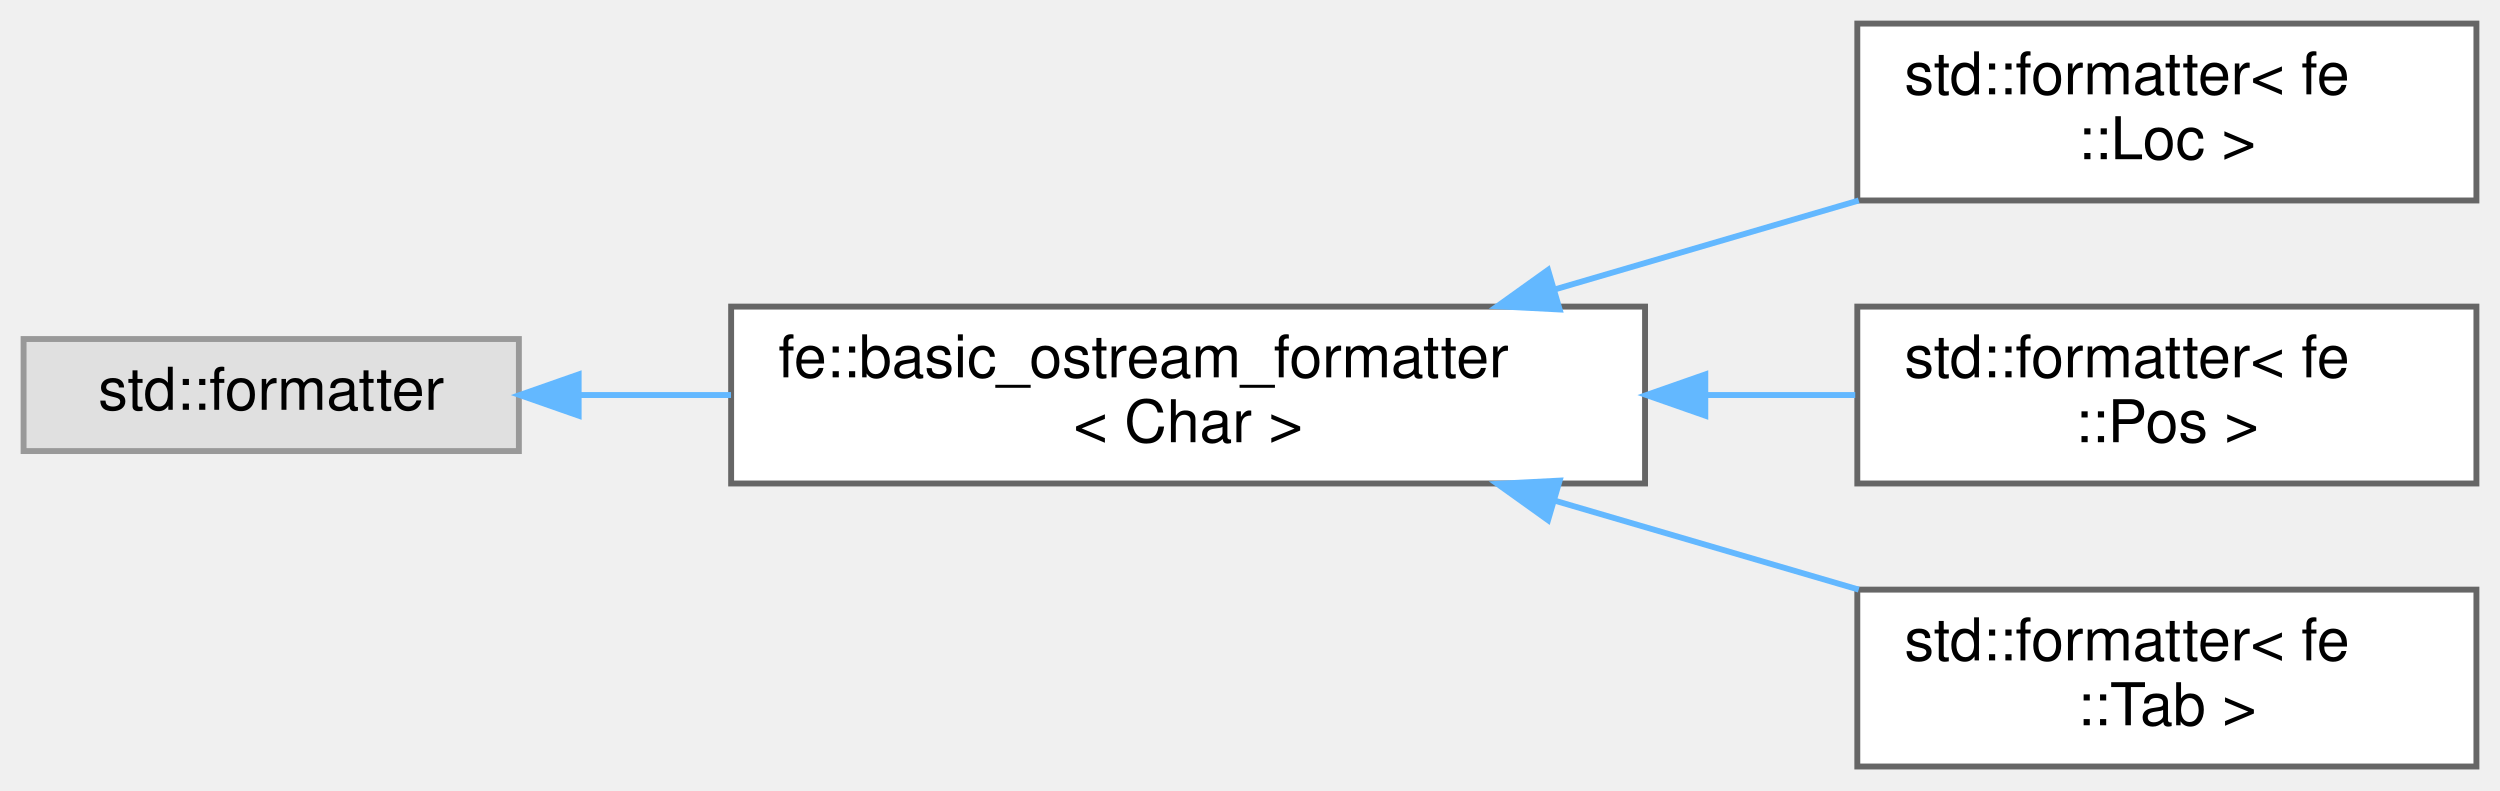
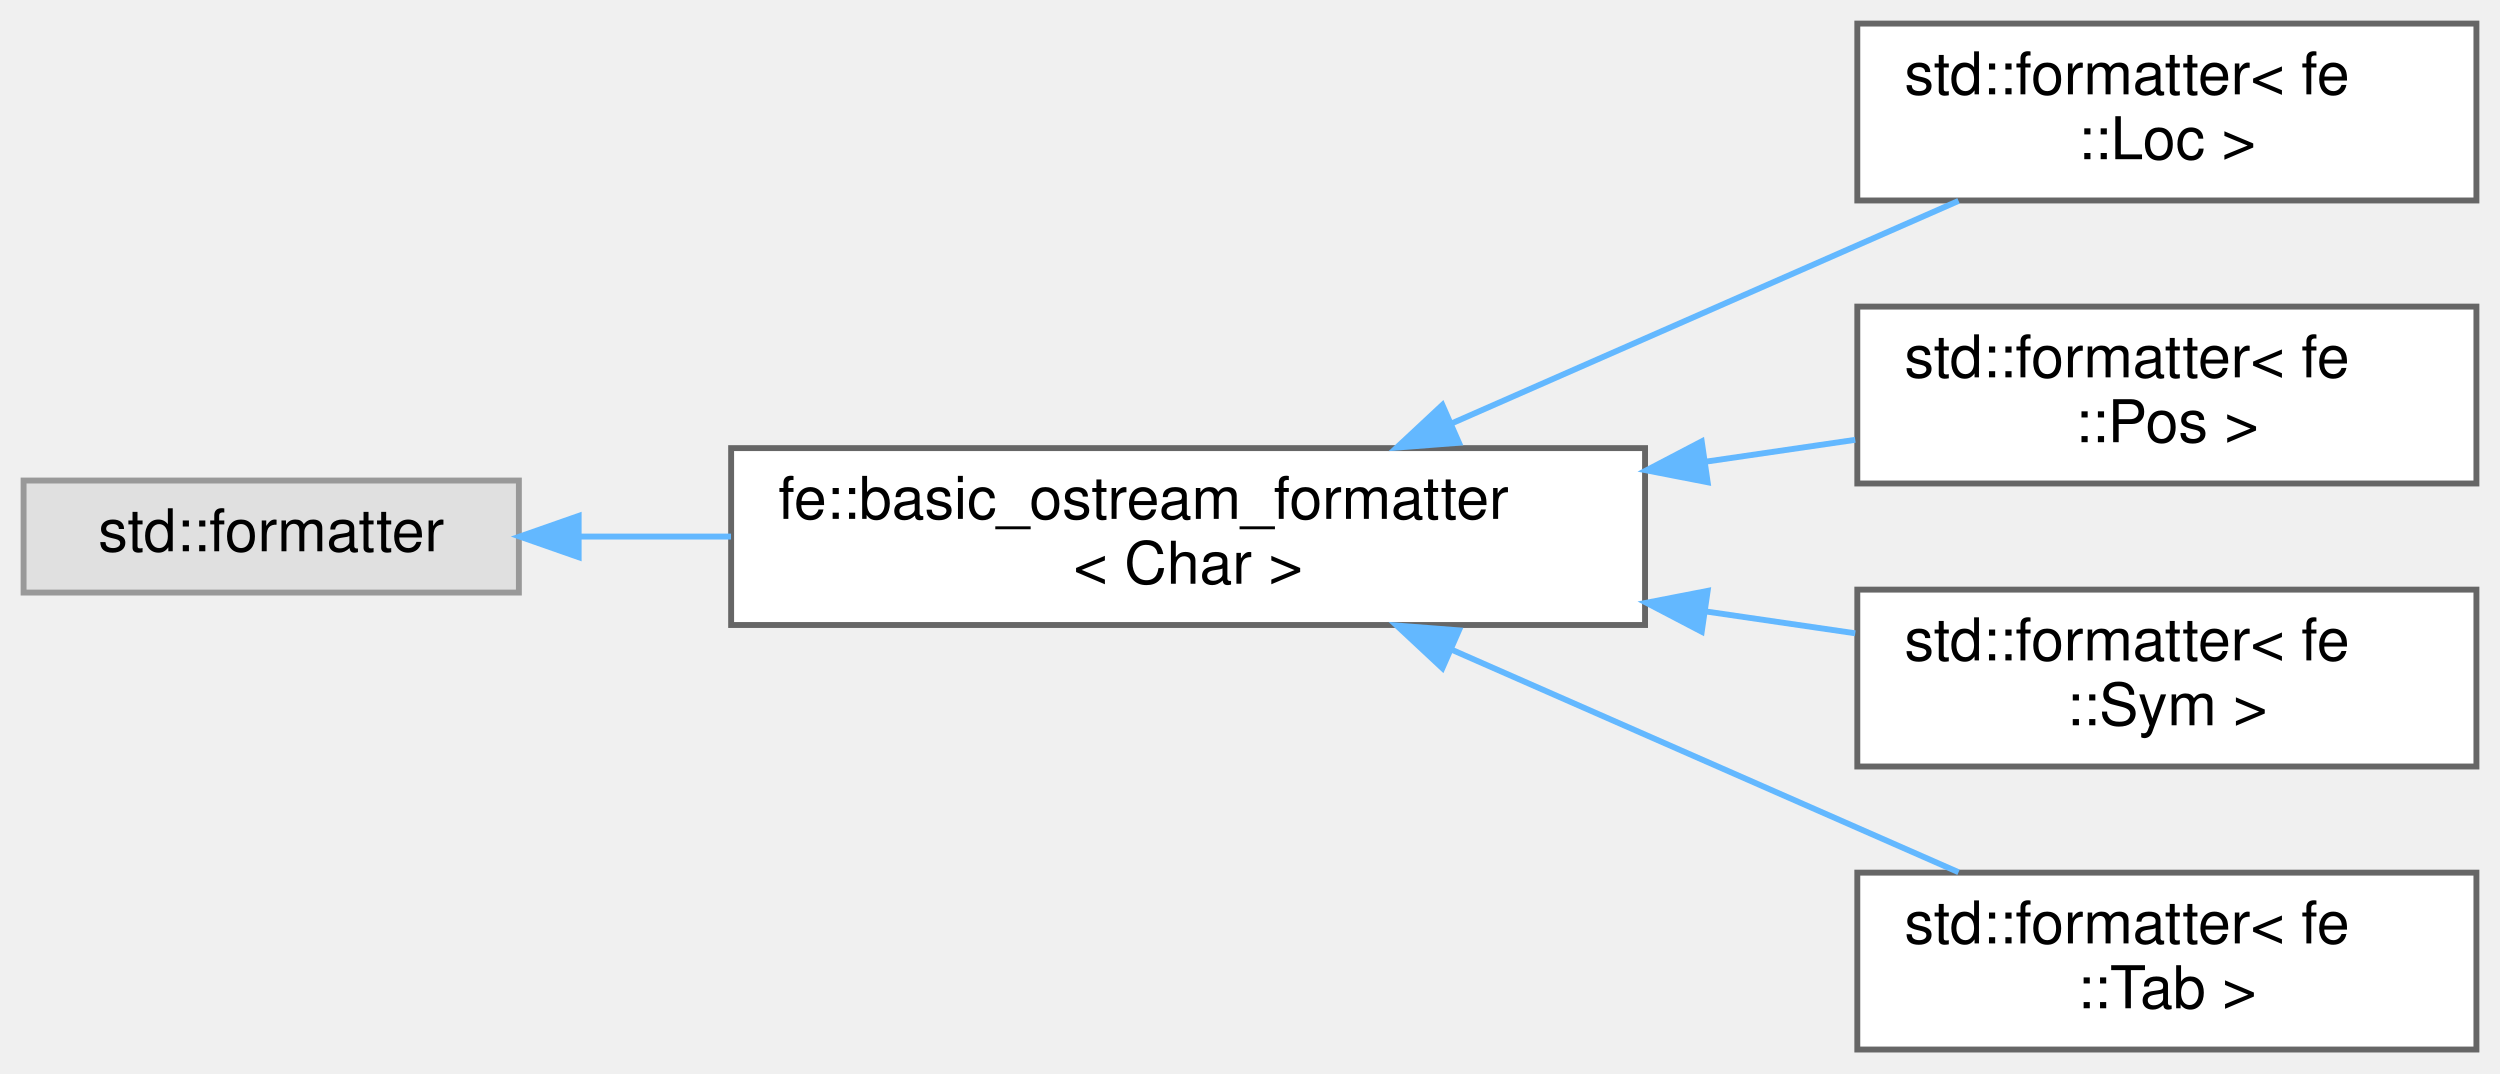
- <svg xmlns="http://www.w3.org/2000/svg" xmlns:xlink="http://www.w3.org/1999/xlink" width="424pt" height="134pt" viewBox="0.00 0.00 424.00 134.00">
-   <g id="graph0" class="graph" transform="scale(1 1) rotate(0) translate(4 130)">
+ <svg xmlns="http://www.w3.org/2000/svg" xmlns:xlink="http://www.w3.org/1999/xlink" width="424pt" height="182pt" viewBox="0.00 0.00 424.00 182.00">
+   <g id="graph0" class="graph" transform="scale(1 1) rotate(0) translate(4 178)">
    <g id="Node000000" class="node">
      <g id="a_Node000000">
        <a xlink:title=" ">
-           <polygon fill="#e0e0e0" stroke="#999999" points="84,-72.5 0,-72.5 0,-53.5 84,-53.5 84,-72.5" />
-           <text text-anchor="middle" x="42" y="-60.5" font-family="Helvetica,sans-Serif" font-size="10.00">std::formatter</text>
+           <polygon fill="#e0e0e0" stroke="#999999" points="84,-96.5 0,-96.5 0,-77.5 84,-77.5 84,-96.5" />
+           <text text-anchor="middle" x="42" y="-84.5" font-family="Helvetica,sans-Serif" font-size="10.00">std::formatter</text>
        </a>
      </g>
    </g>
    <g id="Node000001" class="node">
      <g id="a_Node000001">
        <a xlink:href="structfe_1_1basic__ostream__formatter.html" target="_top" xlink:title="Make types that support ostream operators available for std::format.">
-           <polygon fill="white" stroke="#666666" points="275,-78 120,-78 120,-48 275,-48 275,-78" />
-           <text text-anchor="start" x="128" y="-66" font-family="Helvetica,sans-Serif" font-size="10.00">fe::basic_ostream_formatter</text>
-           <text text-anchor="middle" x="197.5" y="-55" font-family="Helvetica,sans-Serif" font-size="10.00">&lt; Char &gt;</text>
+           <polygon fill="white" stroke="#666666" points="275,-102 120,-102 120,-72 275,-72 275,-102" />
+           <text text-anchor="start" x="128" y="-90" font-family="Helvetica,sans-Serif" font-size="10.00">fe::basic_ostream_formatter</text>
+           <text text-anchor="middle" x="197.5" y="-79" font-family="Helvetica,sans-Serif" font-size="10.00">&lt; Char &gt;</text>
        </a>
      </g>
    </g>
    <g id="edge2_Node000000_Node000001" class="edge">
      <g id="a_edge2_Node000000_Node000001">
        <a xlink:title=" ">
-           <path fill="none" stroke="#63b8ff" d="M94.33,-63C102.58,-63 111.29,-63 119.98,-63" />
-           <polygon fill="#63b8ff" stroke="#63b8ff" points="94.14,-59.5 84.14,-63 94.14,-66.5 94.14,-59.5" />
+           <path fill="none" stroke="#63b8ff" d="M94.33,-87C102.58,-87 111.29,-87 119.98,-87" />
+           <polygon fill="#63b8ff" stroke="#63b8ff" points="94.14,-83.5 84.14,-87 94.14,-90.5 94.14,-83.5" />
        </a>
      </g>
    </g>
    <g id="Node000002" class="node">
      <g id="a_Node000002">
        <a xlink:href="structstd_1_1formatter_3_01fe_1_1Loc_01_4.html" target="_top" xlink:title=" ">
-           <polygon fill="white" stroke="#666666" points="416,-126 311,-126 311,-96 416,-96 416,-126" />
-           <text text-anchor="start" x="319" y="-114" font-family="Helvetica,sans-Serif" font-size="10.00">std::formatter&lt; fe</text>
-           <text text-anchor="middle" x="363.5" y="-103" font-family="Helvetica,sans-Serif" font-size="10.00">::Loc &gt;</text>
+           <polygon fill="white" stroke="#666666" points="416,-174 311,-174 311,-144 416,-144 416,-174" />
+           <text text-anchor="start" x="319" y="-162" font-family="Helvetica,sans-Serif" font-size="10.00">std::formatter&lt; fe</text>
+           <text text-anchor="middle" x="363.5" y="-151" font-family="Helvetica,sans-Serif" font-size="10.00">::Loc &gt;</text>
        </a>
      </g>
    </g>
    <g id="edge3_Node000001_Node000002" class="edge">
      <g id="a_edge3_Node000001_Node000002">
        <a xlink:title=" ">
-           <path fill="none" stroke="#63b8ff" d="M259.75,-80.93C276.7,-85.89 294.92,-91.22 311.24,-96" />
-           <polygon fill="#63b8ff" stroke="#63b8ff" points="260.52,-77.51 249.94,-78.06 258.55,-84.22 260.52,-77.51" />
+           <path fill="none" stroke="#63b8ff" d="M242.09,-106.14C269.04,-117.97 303.14,-132.94 328.17,-143.93" />
+           <polygon fill="#63b8ff" stroke="#63b8ff" points="243.44,-102.91 232.88,-102.09 240.63,-109.32 243.44,-102.91" />
        </a>
      </g>
    </g>
    <g id="Node000003" class="node">
      <g id="a_Node000003">
        <a xlink:href="structstd_1_1formatter_3_01fe_1_1Pos_01_4.html" target="_top" xlink:title=" ">
-           <polygon fill="white" stroke="#666666" points="416,-78 311,-78 311,-48 416,-48 416,-78" />
-           <text text-anchor="start" x="319" y="-66" font-family="Helvetica,sans-Serif" font-size="10.00">std::formatter&lt; fe</text>
-           <text text-anchor="middle" x="363.5" y="-55" font-family="Helvetica,sans-Serif" font-size="10.00">::Pos &gt;</text>
+           <polygon fill="white" stroke="#666666" points="416,-126 311,-126 311,-96 416,-96 416,-126" />
+           <text text-anchor="start" x="319" y="-114" font-family="Helvetica,sans-Serif" font-size="10.00">std::formatter&lt; fe</text>
+           <text text-anchor="middle" x="363.5" y="-103" font-family="Helvetica,sans-Serif" font-size="10.00">::Pos &gt;</text>
        </a>
      </g>
    </g>
    <g id="edge4_Node000001_Node000003" class="edge">
      <g id="a_edge4_Node000001_Node000003">
        <a xlink:title=" ">
-           <path fill="none" stroke="#63b8ff" d="M285.36,-63C293.99,-63 302.55,-63 310.65,-63" />
-           <polygon fill="#63b8ff" stroke="#63b8ff" points="285.22,-59.5 275.22,-63 285.22,-66.5 285.22,-59.5" />
+           <path fill="none" stroke="#63b8ff" d="M285.36,-99.71C293.99,-100.97 302.55,-102.23 310.65,-103.41" />
+           <polygon fill="#63b8ff" stroke="#63b8ff" points="285.62,-96.21 275.22,-98.23 284.61,-103.14 285.62,-96.21" />
        </a>
      </g>
    </g>
    <g id="Node000004" class="node">
      <g id="a_Node000004">
+         <a xlink:href="structstd_1_1formatter_3_01fe_1_1Sym_01_4.html" target="_top" xlink:title=" ">
+           <polygon fill="white" stroke="#666666" points="416,-78 311,-78 311,-48 416,-48 416,-78" />
+           <text text-anchor="start" x="319" y="-66" font-family="Helvetica,sans-Serif" font-size="10.00">std::formatter&lt; fe</text>
+           <text text-anchor="middle" x="363.5" y="-55" font-family="Helvetica,sans-Serif" font-size="10.00">::Sym &gt;</text>
+         </a>
+       </g>
+     </g>
+     <g id="edge5_Node000001_Node000004" class="edge">
+       <g id="a_edge5_Node000001_Node000004">
+         <a xlink:title=" ">
+           <path fill="none" stroke="#63b8ff" d="M285.36,-74.29C293.99,-73.03 302.55,-71.77 310.65,-70.59" />
+           <polygon fill="#63b8ff" stroke="#63b8ff" points="284.61,-70.86 275.22,-75.77 285.62,-77.79 284.61,-70.86" />
+         </a>
+       </g>
+     </g>
+     <g id="Node000005" class="node">
+       <g id="a_Node000005">
        <a xlink:href="structstd_1_1formatter_3_01fe_1_1Tab_01_4.html" target="_top" xlink:title=" ">
          <polygon fill="white" stroke="#666666" points="416,-30 311,-30 311,0 416,0 416,-30" />
          <text text-anchor="start" x="319" y="-18" font-family="Helvetica,sans-Serif" font-size="10.00">std::formatter&lt; fe</text>
          <text text-anchor="middle" x="363.5" y="-7" font-family="Helvetica,sans-Serif" font-size="10.00">::Tab &gt;</text>
        </a>
      </g>
    </g>
-     <g id="edge5_Node000001_Node000004" class="edge">
-       <g id="a_edge5_Node000001_Node000004">
+     <g id="edge6_Node000001_Node000005" class="edge">
+       <g id="a_edge6_Node000001_Node000005">
        <a xlink:title=" ">
-           <path fill="none" stroke="#63b8ff" d="M259.75,-45.07C276.7,-40.11 294.92,-34.78 311.24,-30" />
-           <polygon fill="#63b8ff" stroke="#63b8ff" points="258.55,-41.78 249.94,-47.94 260.52,-48.49 258.55,-41.78" />
+           <path fill="none" stroke="#63b8ff" d="M242.09,-67.86C269.04,-56.03 303.14,-41.06 328.17,-30.07" />
+           <polygon fill="#63b8ff" stroke="#63b8ff" points="240.63,-64.68 232.88,-71.91 243.44,-71.09 240.63,-64.68" />
        </a>
      </g>
    </g>
  </g>
</svg>
